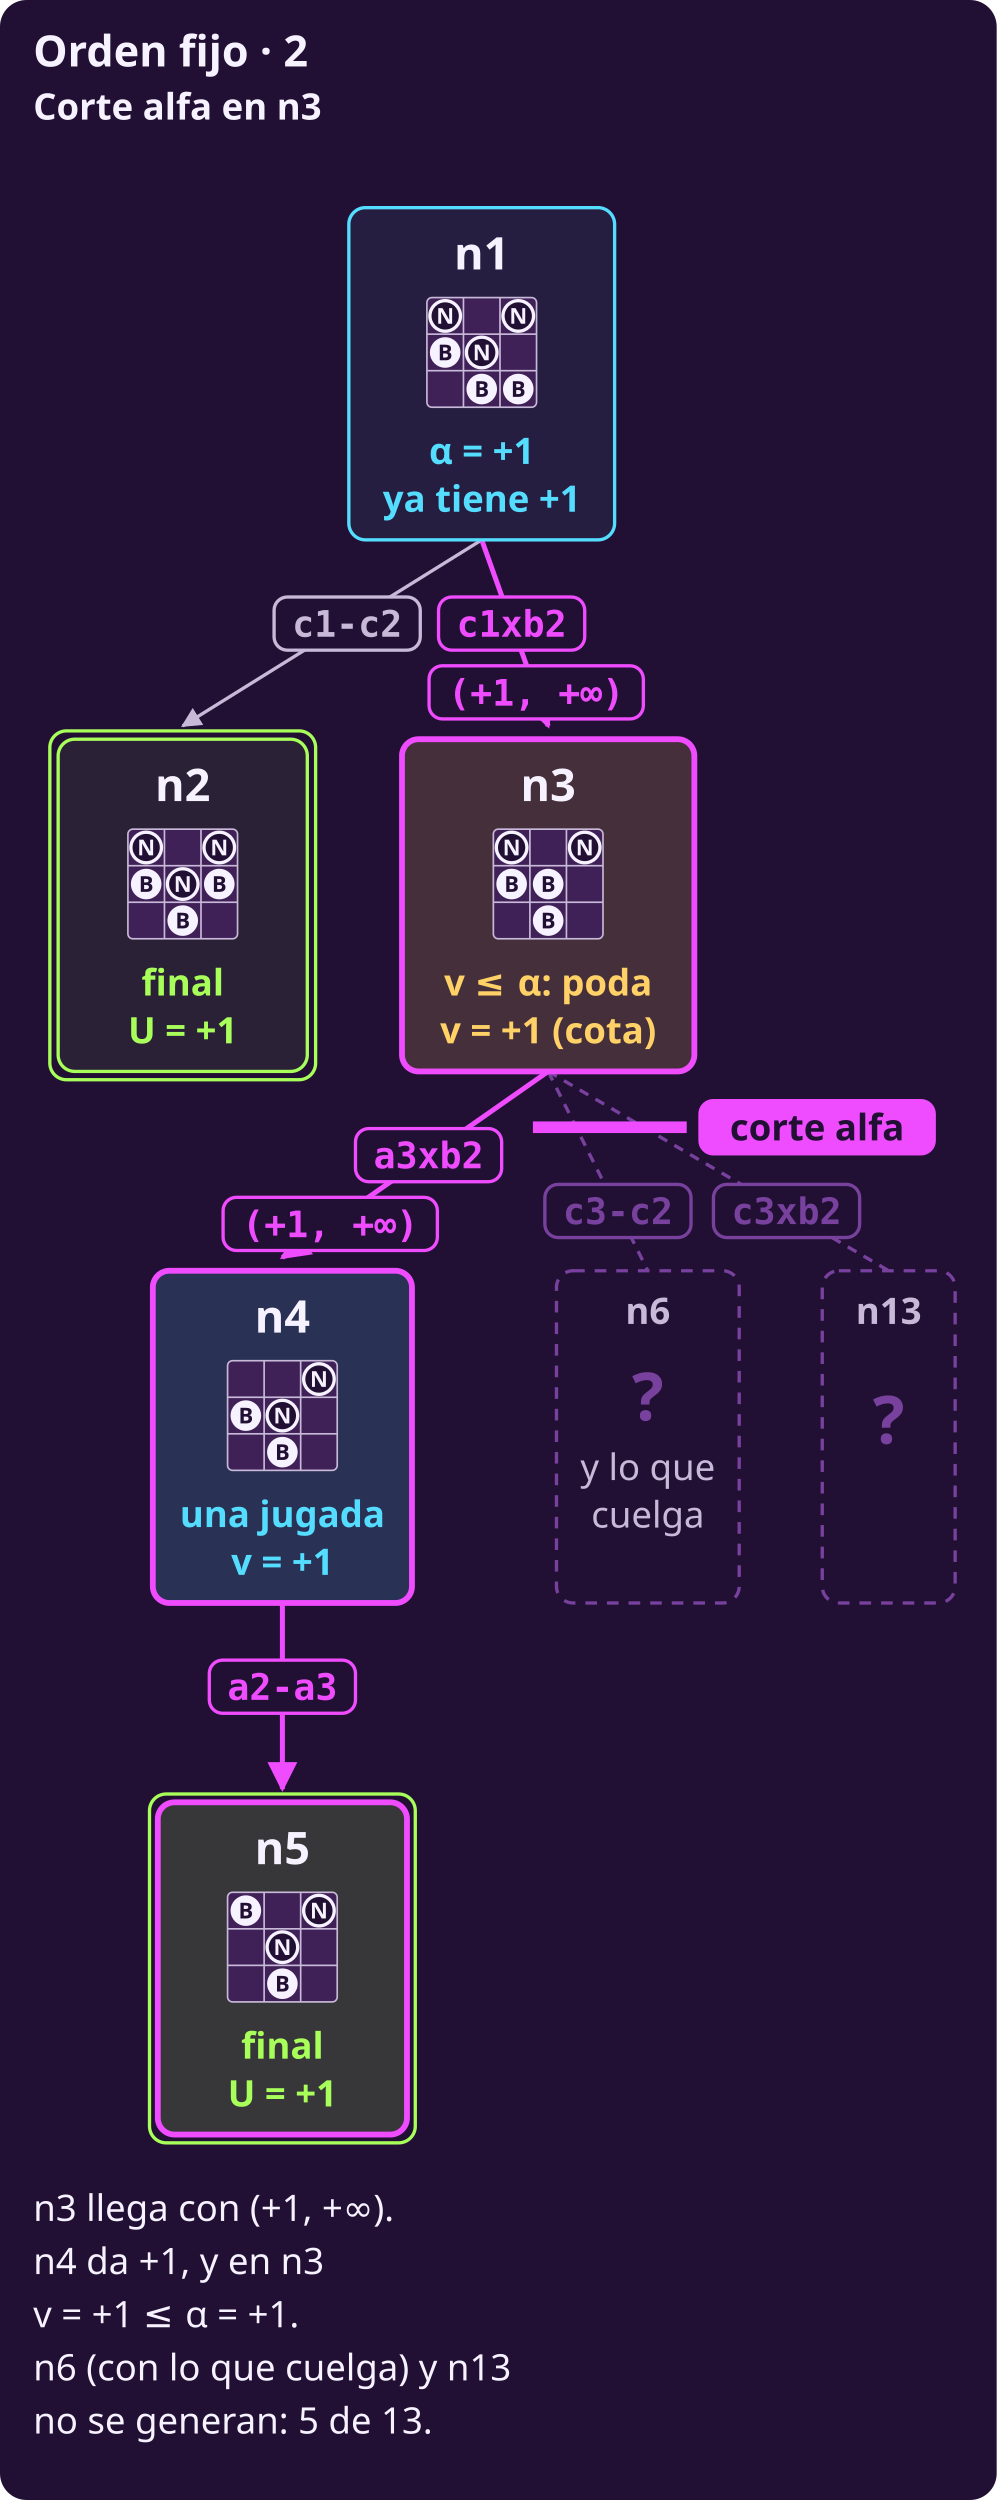
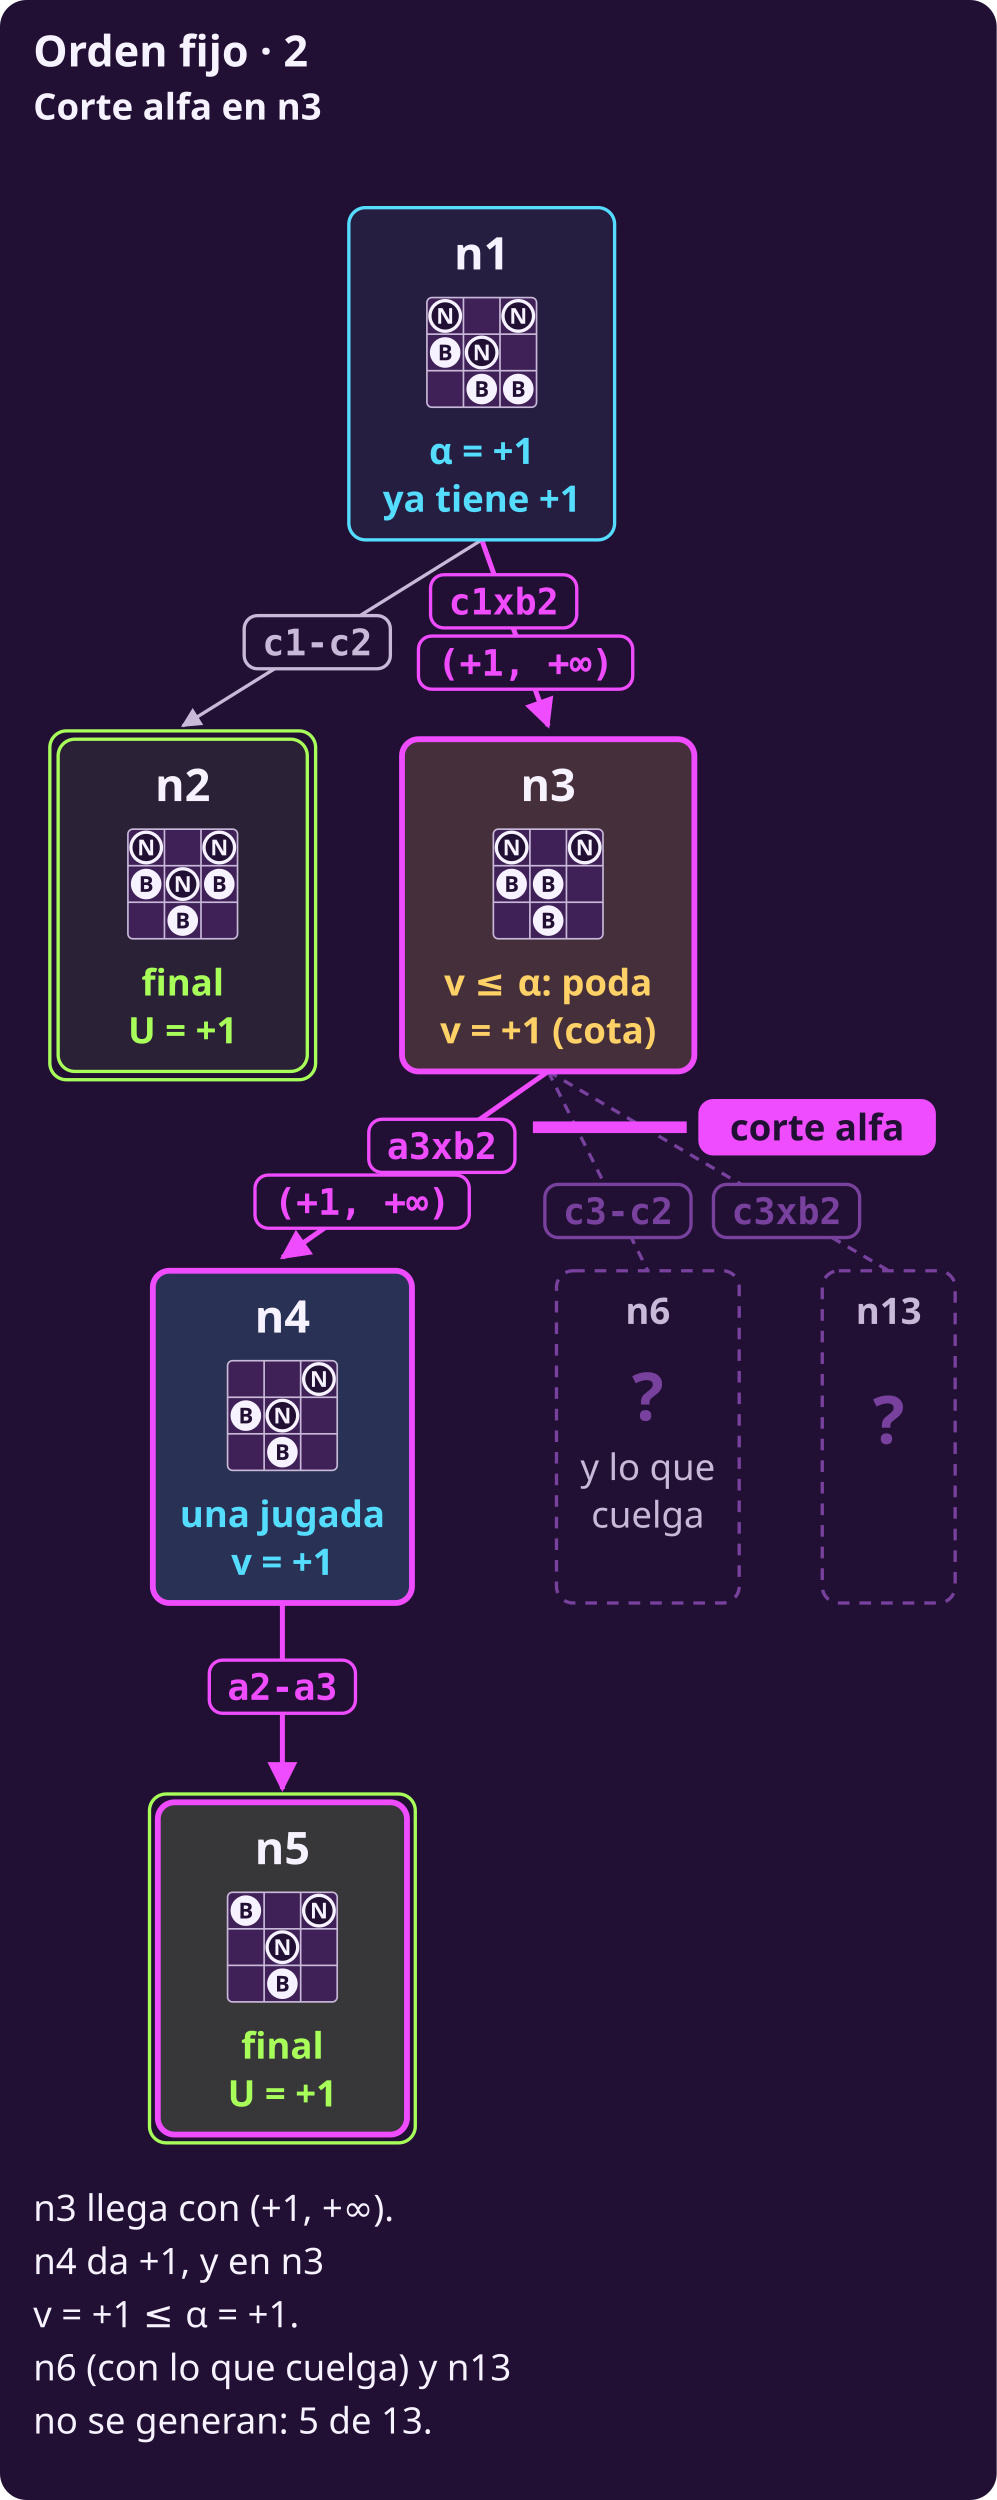
<svg xmlns="http://www.w3.org/2000/svg" width="600" height="1505" viewBox="0 0 600 1505" role="img" aria-label="Alfa-beta desde n1 con el orden fijo, parte 2. n3, de MIN, llega con (+1, +∞). Debajo, n4, de MAX, llega con (+1, +∞), y su único hijo n5, final, vale +1. n3 muestra v = +1 ≤ α = +1: poda y devuelve una cota, su valor exacto es −1. Una barra de acento con la leyenda «corte alfa» va bajo n3. Al lado, dos cajas punteadas con «?»: n6 con lo que cuelga de él, tras c3-c2, y n13, tras c3xb2; no se generan. 5 de 13 nodos.">
  <rect x="0" y="0" width="600" height="1505" rx="16" fill="#211033" />
  <defs>
    <marker id="p" viewBox="0 0 10 10" refX="9" refY="5" markerWidth="6" markerHeight="6" orient="auto-start-reverse">
      <path d="M 0 0 L 10 5 L 0 10 z" fill="#f04cff" />
    </marker>
    <marker id="s" viewBox="0 0 10 10" refX="9" refY="5" markerWidth="6" markerHeight="6" orient="auto-start-reverse">
      <path d="M 0 0 L 10 5 L 0 10 z" fill="#c8b9d8" />
    </marker>
  </defs>
  <text x="20" y="40" fill="#f7f2ff" font-family="system-ui, sans-serif" font-size="26" font-weight="700" text-anchor="start">Orden fijo · 2</text>
  <text x="20" y="72" fill="#f7f2ff" font-family="system-ui, sans-serif" font-size="22" font-weight="700" text-anchor="start">Corte alfa en n3</text>
  <line x1="290" y1="325.0" x2="110" y2="437.0" stroke="#c8b9d8" stroke-width="2" marker-end="url(#s)" />
-   <rect x="165.0" y="359.4" width="88" height="32" rx="8" fill="#211033" stroke="#c8b9d8" stroke-width="2" />
-   <text x="209.0" y="383.3" fill="#c8b9d8" font-family="ui-monospace, SFMono-Regular, Menlo, monospace" font-size="22" font-weight="700" text-anchor="middle">c1-c2</text>
+   <rect x="147.0" y="370.6" width="88" height="32" rx="8" fill="#211033" stroke="#c8b9d8" stroke-width="2" />
+   <text x="191.0" y="394.5" fill="#c8b9d8" font-family="ui-monospace, SFMono-Regular, Menlo, monospace" font-size="22" font-weight="700" text-anchor="middle">c1-c2</text>
  <line x1="290" y1="325.0" x2="330" y2="437.0" stroke="#f04cff" stroke-width="3" marker-end="url(#p)" />
-   <rect x="264.0" y="359.4" width="88" height="32" rx="8" fill="#211033" stroke="#f04cff" stroke-width="2" />
-   <text x="308.0" y="383.3" fill="#f04cff" font-family="ui-monospace, SFMono-Regular, Menlo, monospace" font-size="22" font-weight="700" text-anchor="middle">c1xb2</text>
-   <rect x="258.3" y="400.8" width="129" height="32" rx="8" fill="#211033" stroke="#f04cff" stroke-width="2" />
-   <text x="322.8" y="424.8" fill="#f04cff" font-family="ui-monospace, SFMono-Regular, Menlo, monospace" font-size="22" font-weight="700" text-anchor="middle">(+1, +∞)</text>
+   <rect x="259.2" y="346.0" width="88" height="32" rx="8" fill="#211033" stroke="#f04cff" stroke-width="2" />
+   <text x="303.2" y="369.9" fill="#f04cff" font-family="ui-monospace, SFMono-Regular, Menlo, monospace" font-size="22" font-weight="700" text-anchor="middle">c1xb2</text>
+   <rect x="251.9" y="382.9" width="129" height="32" rx="8" fill="#211033" stroke="#f04cff" stroke-width="2" />
+   <text x="316.4" y="406.8" fill="#f04cff" font-family="ui-monospace, SFMono-Regular, Menlo, monospace" font-size="22" font-weight="700" text-anchor="middle">(+1, +∞)</text>
  <line x1="330" y1="645.0" x2="170" y2="757.0" stroke="#f04cff" stroke-width="3" marker-end="url(#p)" />
-   <rect x="214.0" y="679.4" width="88" height="32" rx="8" fill="#211033" stroke="#f04cff" stroke-width="2" />
-   <text x="258.0" y="703.3" fill="#f04cff" font-family="ui-monospace, SFMono-Regular, Menlo, monospace" font-size="22" font-weight="700" text-anchor="middle">a3xb2</text>
-   <rect x="134.3" y="720.8" width="129" height="32" rx="8" fill="#211033" stroke="#f04cff" stroke-width="2" />
-   <text x="198.8" y="744.8" fill="#f04cff" font-family="ui-monospace, SFMono-Regular, Menlo, monospace" font-size="22" font-weight="700" text-anchor="middle">(+1, +∞)</text>
+   <rect x="222.0" y="673.8" width="88" height="32" rx="8" fill="#211033" stroke="#f04cff" stroke-width="2" />
+   <text x="266.0" y="697.7" fill="#f04cff" font-family="ui-monospace, SFMono-Regular, Menlo, monospace" font-size="22" font-weight="700" text-anchor="middle">a3xb2</text>
+   <rect x="153.5" y="707.4" width="129" height="32" rx="8" fill="#211033" stroke="#f04cff" stroke-width="2" />
+   <text x="218.0" y="731.3" fill="#f04cff" font-family="ui-monospace, SFMono-Regular, Menlo, monospace" font-size="22" font-weight="700" text-anchor="middle">(+1, +∞)</text>
  <line x1="170" y1="965.0" x2="170" y2="1077.0" stroke="#f04cff" stroke-width="3" marker-end="url(#p)" />
  <rect x="126.0" y="999.4" width="88" height="32" rx="8" fill="#211033" stroke="#f04cff" stroke-width="2" />
  <text x="170.0" y="1023.3" fill="#f04cff" font-family="ui-monospace, SFMono-Regular, Menlo, monospace" font-size="22" font-weight="700" text-anchor="middle">a2-a3</text>
  <line x1="330" y1="645.0" x2="390" y2="765.0" stroke="#78419e" stroke-width="2" stroke-dasharray="6 5" />
  <rect x="328.0" y="713.0" width="88" height="32" rx="8" fill="#211033" stroke="#78419e" stroke-width="2" />
  <text x="372.0" y="736.9" fill="#78419e" font-family="ui-monospace, SFMono-Regular, Menlo, monospace" font-size="22" font-weight="700" text-anchor="middle">c3-c2</text>
  <line x1="330" y1="645.0" x2="535" y2="765.0" stroke="#78419e" stroke-width="2" stroke-dasharray="6 5" />
  <rect x="429.5" y="713.0" width="88" height="32" rx="8" fill="#211033" stroke="#78419e" stroke-width="2" />
  <text x="473.5" y="736.9" fill="#78419e" font-family="ui-monospace, SFMono-Regular, Menlo, monospace" font-size="22" font-weight="700" text-anchor="middle">c3xb2</text>
  <line x1="320.8" y1="678.6" x2="413.4" y2="678.6" stroke="#f04cff" stroke-width="7" />
  <rect x="421.4" y="662.6" width="141" height="32" rx="8" fill="#f04cff" stroke="#f04cff" stroke-width="2" />
  <text x="491.9" y="686.5" fill="#211033" font-family="system-ui, sans-serif" font-size="22" font-weight="700" text-anchor="middle">corte alfa</text>
  <rect x="210.0" y="125.0" width="160" height="200" rx="10" fill="#251e41" stroke="#55ddff" stroke-width="2" />
  <text x="290" y="162.231" fill="#f7f2ff" font-family="system-ui, sans-serif" font-size="27.1" font-weight="700" text-anchor="middle">n1</text>
  <rect x="257.0" y="179.154" width="66" height="66" rx="3" fill="#3f2158" stroke="#c8b9d8" stroke-width="1" />
  <line x1="279.0" y1="179.154" x2="279.0" y2="245.154" stroke="#c8b9d8" stroke-width="1" />
  <line x1="257.0" y1="201.154" x2="323.0" y2="201.154" stroke="#c8b9d8" stroke-width="1" />
  <line x1="301.0" y1="179.154" x2="301.0" y2="245.154" stroke="#c8b9d8" stroke-width="1" />
  <line x1="257.0" y1="223.154" x2="323.0" y2="223.154" stroke="#c8b9d8" stroke-width="1" />
  <circle cx="290.0" cy="234.2" r="9.2" fill="#f7f2ff" />
  <text x="290.0" y="238.9" fill="#211033" font-family="system-ui, sans-serif" font-size="13.2" font-weight="700" text-anchor="middle">B</text>
  <circle cx="312.0" cy="234.2" r="9.2" fill="#f7f2ff" />
  <text x="312.0" y="238.9" fill="#211033" font-family="system-ui, sans-serif" font-size="13.2" font-weight="700" text-anchor="middle">B</text>
  <circle cx="268.0" cy="212.2" r="9.2" fill="#f7f2ff" />
  <text x="268.0" y="216.9" fill="#211033" font-family="system-ui, sans-serif" font-size="13.2" font-weight="700" text-anchor="middle">B</text>
  <circle cx="290.0" cy="212.2" r="9.2" fill="#211033" stroke="#f7f2ff" stroke-width="2" />
  <text x="290.0" y="216.9" fill="#f7f2ff" font-family="system-ui, sans-serif" font-size="13.2" font-weight="700" text-anchor="middle">N</text>
  <circle cx="268.0" cy="190.2" r="9.2" fill="#211033" stroke="#f7f2ff" stroke-width="2" />
  <text x="268.0" y="194.9" fill="#f7f2ff" font-family="system-ui, sans-serif" font-size="13.2" font-weight="700" text-anchor="middle">N</text>
  <circle cx="312.0" cy="190.2" r="9.2" fill="#211033" stroke="#f7f2ff" stroke-width="2" />
  <text x="312.0" y="194.9" fill="#f7f2ff" font-family="system-ui, sans-serif" font-size="13.2" font-weight="700" text-anchor="middle">N</text>
  <text x="290" y="279.308" fill="#55ddff" font-family="system-ui, sans-serif" font-size="22.0" font-weight="700" text-anchor="middle">α = +1</text>
  <text x="290" y="308.077" fill="#55ddff" font-family="system-ui, sans-serif" font-size="22.0" font-weight="700" text-anchor="middle">ya tiene +1</text>
  <rect x="30.0" y="440.0" width="160" height="210" rx="10" fill="none" stroke="#a8ff5a" stroke-width="2" />
  <rect x="35.0" y="445.0" width="150" height="200" rx="10" fill="#2a2136" stroke="#a8ff5a" stroke-width="2" />
  <text x="110" y="482.231" fill="#f7f2ff" font-family="system-ui, sans-serif" font-size="27.1" font-weight="700" text-anchor="middle">n2</text>
  <rect x="77.0" y="499.154" width="66" height="66" rx="3" fill="#3f2158" stroke="#c8b9d8" stroke-width="1" />
  <line x1="99.0" y1="499.154" x2="99.0" y2="565.154" stroke="#c8b9d8" stroke-width="1" />
  <line x1="77.0" y1="521.154" x2="143.0" y2="521.154" stroke="#c8b9d8" stroke-width="1" />
  <line x1="121.0" y1="499.154" x2="121.0" y2="565.154" stroke="#c8b9d8" stroke-width="1" />
  <line x1="77.0" y1="543.154" x2="143.0" y2="543.154" stroke="#c8b9d8" stroke-width="1" />
  <circle cx="110.0" cy="554.2" r="9.2" fill="#f7f2ff" />
  <text x="110.0" y="558.9" fill="#211033" font-family="system-ui, sans-serif" font-size="13.2" font-weight="700" text-anchor="middle">B</text>
  <circle cx="88.0" cy="532.2" r="9.2" fill="#f7f2ff" />
  <text x="88.0" y="536.9" fill="#211033" font-family="system-ui, sans-serif" font-size="13.2" font-weight="700" text-anchor="middle">B</text>
  <circle cx="110.0" cy="532.2" r="9.2" fill="#211033" stroke="#f7f2ff" stroke-width="2" />
  <text x="110.0" y="536.9" fill="#f7f2ff" font-family="system-ui, sans-serif" font-size="13.2" font-weight="700" text-anchor="middle">N</text>
  <circle cx="132.0" cy="532.2" r="9.2" fill="#f7f2ff" />
  <text x="132.0" y="536.9" fill="#211033" font-family="system-ui, sans-serif" font-size="13.2" font-weight="700" text-anchor="middle">B</text>
  <circle cx="88.0" cy="510.2" r="9.2" fill="#211033" stroke="#f7f2ff" stroke-width="2" />
  <text x="88.0" y="514.9" fill="#f7f2ff" font-family="system-ui, sans-serif" font-size="13.2" font-weight="700" text-anchor="middle">N</text>
  <circle cx="132.0" cy="510.2" r="9.2" fill="#211033" stroke="#f7f2ff" stroke-width="2" />
  <text x="132.0" y="514.9" fill="#f7f2ff" font-family="system-ui, sans-serif" font-size="13.2" font-weight="700" text-anchor="middle">N</text>
  <text x="110" y="599.308" fill="#a8ff5a" font-family="system-ui, sans-serif" font-size="22.0" font-weight="700" text-anchor="middle">final</text>
  <text x="110" y="628.077" fill="#a8ff5a" font-family="system-ui, sans-serif" font-size="22.0" font-weight="700" text-anchor="middle">U = +1</text>
  <rect x="242.0" y="445.0" width="176" height="200" rx="10" fill="#452f3b" stroke="#f04cff" stroke-width="3.5" />
  <text x="330" y="482.231" fill="#f7f2ff" font-family="system-ui, sans-serif" font-size="27.1" font-weight="700" text-anchor="middle">n3</text>
  <rect x="297.0" y="499.154" width="66" height="66" rx="3" fill="#3f2158" stroke="#c8b9d8" stroke-width="1" />
  <line x1="319.0" y1="499.154" x2="319.0" y2="565.154" stroke="#c8b9d8" stroke-width="1" />
  <line x1="297.0" y1="521.154" x2="363.0" y2="521.154" stroke="#c8b9d8" stroke-width="1" />
  <line x1="341.0" y1="499.154" x2="341.0" y2="565.154" stroke="#c8b9d8" stroke-width="1" />
  <line x1="297.0" y1="543.154" x2="363.0" y2="543.154" stroke="#c8b9d8" stroke-width="1" />
  <circle cx="330.0" cy="554.2" r="9.2" fill="#f7f2ff" />
  <text x="330.0" y="558.9" fill="#211033" font-family="system-ui, sans-serif" font-size="13.2" font-weight="700" text-anchor="middle">B</text>
  <circle cx="308.0" cy="532.2" r="9.2" fill="#f7f2ff" />
  <text x="308.0" y="536.9" fill="#211033" font-family="system-ui, sans-serif" font-size="13.2" font-weight="700" text-anchor="middle">B</text>
  <circle cx="330.0" cy="532.2" r="9.2" fill="#f7f2ff" />
  <text x="330.0" y="536.9" fill="#211033" font-family="system-ui, sans-serif" font-size="13.2" font-weight="700" text-anchor="middle">B</text>
  <circle cx="308.0" cy="510.2" r="9.2" fill="#211033" stroke="#f7f2ff" stroke-width="2" />
  <text x="308.0" y="514.9" fill="#f7f2ff" font-family="system-ui, sans-serif" font-size="13.2" font-weight="700" text-anchor="middle">N</text>
  <circle cx="352.0" cy="510.2" r="9.2" fill="#211033" stroke="#f7f2ff" stroke-width="2" />
  <text x="352.0" y="514.9" fill="#f7f2ff" font-family="system-ui, sans-serif" font-size="13.2" font-weight="700" text-anchor="middle">N</text>
  <text x="330" y="599.308" fill="#ffd166" font-family="system-ui, sans-serif" font-size="22.0" font-weight="700" text-anchor="middle">v ≤ α: poda</text>
  <text x="330" y="628.077" fill="#ffd166" font-family="system-ui, sans-serif" font-size="22.0" font-weight="700" text-anchor="middle">v = +1 (cota)</text>
  <rect x="92.0" y="765.0" width="156" height="200" rx="10" fill="#293154" stroke="#f04cff" stroke-width="3.5" />
  <text x="170" y="802.231" fill="#f7f2ff" font-family="system-ui, sans-serif" font-size="27.1" font-weight="700" text-anchor="middle">n4</text>
  <rect x="137.0" y="819.154" width="66" height="66" rx="3" fill="#3f2158" stroke="#c8b9d8" stroke-width="1" />
  <line x1="159.0" y1="819.154" x2="159.0" y2="885.154" stroke="#c8b9d8" stroke-width="1" />
  <line x1="137.0" y1="841.154" x2="203.0" y2="841.154" stroke="#c8b9d8" stroke-width="1" />
  <line x1="181.0" y1="819.154" x2="181.0" y2="885.154" stroke="#c8b9d8" stroke-width="1" />
  <line x1="137.0" y1="863.154" x2="203.0" y2="863.154" stroke="#c8b9d8" stroke-width="1" />
  <circle cx="170.0" cy="874.2" r="9.2" fill="#f7f2ff" />
  <text x="170.0" y="878.9" fill="#211033" font-family="system-ui, sans-serif" font-size="13.2" font-weight="700" text-anchor="middle">B</text>
  <circle cx="148.0" cy="852.2" r="9.2" fill="#f7f2ff" />
  <text x="148.0" y="856.9" fill="#211033" font-family="system-ui, sans-serif" font-size="13.2" font-weight="700" text-anchor="middle">B</text>
  <circle cx="170.0" cy="852.2" r="9.2" fill="#211033" stroke="#f7f2ff" stroke-width="2" />
  <text x="170.0" y="856.9" fill="#f7f2ff" font-family="system-ui, sans-serif" font-size="13.2" font-weight="700" text-anchor="middle">N</text>
  <circle cx="192.0" cy="830.2" r="9.2" fill="#211033" stroke="#f7f2ff" stroke-width="2" />
  <text x="192.0" y="834.9" fill="#f7f2ff" font-family="system-ui, sans-serif" font-size="13.2" font-weight="700" text-anchor="middle">N</text>
  <text x="170" y="919.308" fill="#55ddff" font-family="system-ui, sans-serif" font-size="22.0" font-weight="700" text-anchor="middle">una jugada</text>
  <text x="170" y="948.077" fill="#55ddff" font-family="system-ui, sans-serif" font-size="22.0" font-weight="700" text-anchor="middle">v = +1</text>
  <rect x="90.0" y="1080.0" width="160" height="210" rx="10" fill="none" stroke="#a8ff5a" stroke-width="2" />
  <rect x="95.0" y="1085.0" width="150" height="200" rx="10" fill="#373639" stroke="#f04cff" stroke-width="3.5" />
  <text x="170" y="1122.231" fill="#f7f2ff" font-family="system-ui, sans-serif" font-size="27.1" font-weight="700" text-anchor="middle">n5</text>
  <rect x="137.0" y="1139.154" width="66" height="66" rx="3" fill="#3f2158" stroke="#c8b9d8" stroke-width="1" />
  <line x1="159.0" y1="1139.154" x2="159.0" y2="1205.154" stroke="#c8b9d8" stroke-width="1" />
  <line x1="137.0" y1="1161.154" x2="203.0" y2="1161.154" stroke="#c8b9d8" stroke-width="1" />
  <line x1="181.0" y1="1139.154" x2="181.0" y2="1205.154" stroke="#c8b9d8" stroke-width="1" />
  <line x1="137.0" y1="1183.154" x2="203.0" y2="1183.154" stroke="#c8b9d8" stroke-width="1" />
  <circle cx="170.0" cy="1194.2" r="9.2" fill="#f7f2ff" />
  <text x="170.0" y="1198.9" fill="#211033" font-family="system-ui, sans-serif" font-size="13.2" font-weight="700" text-anchor="middle">B</text>
  <circle cx="170.0" cy="1172.2" r="9.2" fill="#211033" stroke="#f7f2ff" stroke-width="2" />
  <text x="170.0" y="1176.9" fill="#f7f2ff" font-family="system-ui, sans-serif" font-size="13.2" font-weight="700" text-anchor="middle">N</text>
  <circle cx="148.0" cy="1150.2" r="9.2" fill="#f7f2ff" />
  <text x="148.0" y="1154.9" fill="#211033" font-family="system-ui, sans-serif" font-size="13.2" font-weight="700" text-anchor="middle">B</text>
  <circle cx="192.0" cy="1150.2" r="9.2" fill="#211033" stroke="#f7f2ff" stroke-width="2" />
  <text x="192.0" y="1154.9" fill="#f7f2ff" font-family="system-ui, sans-serif" font-size="13.2" font-weight="700" text-anchor="middle">N</text>
  <text x="170" y="1239.308" fill="#a8ff5a" font-family="system-ui, sans-serif" font-size="22.0" font-weight="700" text-anchor="middle">final</text>
  <text x="170" y="1268.077" fill="#a8ff5a" font-family="system-ui, sans-serif" font-size="22.0" font-weight="700" text-anchor="middle">U = +1</text>
  <rect x="335.0" y="765.0" width="110" height="200" rx="10" fill="#211033" stroke="#78419e" stroke-width="2" stroke-dasharray="7 6" />
  <text x="390" y="797.0" fill="#c8b9d8" font-family="system-ui, sans-serif" font-size="22" font-weight="700" text-anchor="middle">n6</text>
  <text x="390" y="855" fill="#78419e" font-family="system-ui, sans-serif" font-size="40" font-weight="700" text-anchor="middle">?</text>
  <text x="390" y="891.0" fill="#c8b9d8" font-family="system-ui, sans-serif" font-size="22" font-weight="normal" text-anchor="middle">y lo que</text>
  <text x="390" y="919.6" fill="#c8b9d8" font-family="system-ui, sans-serif" font-size="22" font-weight="normal" text-anchor="middle">cuelga</text>
  <rect x="495.0" y="765.0" width="80" height="200" rx="10" fill="#211033" stroke="#78419e" stroke-width="2" stroke-dasharray="7 6" />
  <text x="535" y="797.0" fill="#c8b9d8" font-family="system-ui, sans-serif" font-size="22" font-weight="700" text-anchor="middle">n13</text>
  <text x="535" y="869" fill="#78419e" font-family="system-ui, sans-serif" font-size="40" font-weight="700" text-anchor="middle">?</text>
  <text x="20" y="1337.0" fill="#f7f2ff" font-family="system-ui, sans-serif" font-size="22" font-weight="normal" text-anchor="start">n3 llega con (+1, +∞).</text>
  <text x="20" y="1369.0" fill="#f7f2ff" font-family="system-ui, sans-serif" font-size="22" font-weight="normal" text-anchor="start">n4 da +1, y en n3</text>
  <text x="20" y="1401.0" fill="#f7f2ff" font-family="system-ui, sans-serif" font-size="22" font-weight="normal" text-anchor="start">v = +1 ≤ α = +1.</text>
  <text x="20" y="1433.0" fill="#f7f2ff" font-family="system-ui, sans-serif" font-size="22" font-weight="normal" text-anchor="start">n6 (con lo que cuelga) y n13</text>
  <text x="20" y="1465.0" fill="#f7f2ff" font-family="system-ui, sans-serif" font-size="22" font-weight="normal" text-anchor="start">no se generan: 5 de 13.</text>
</svg>
